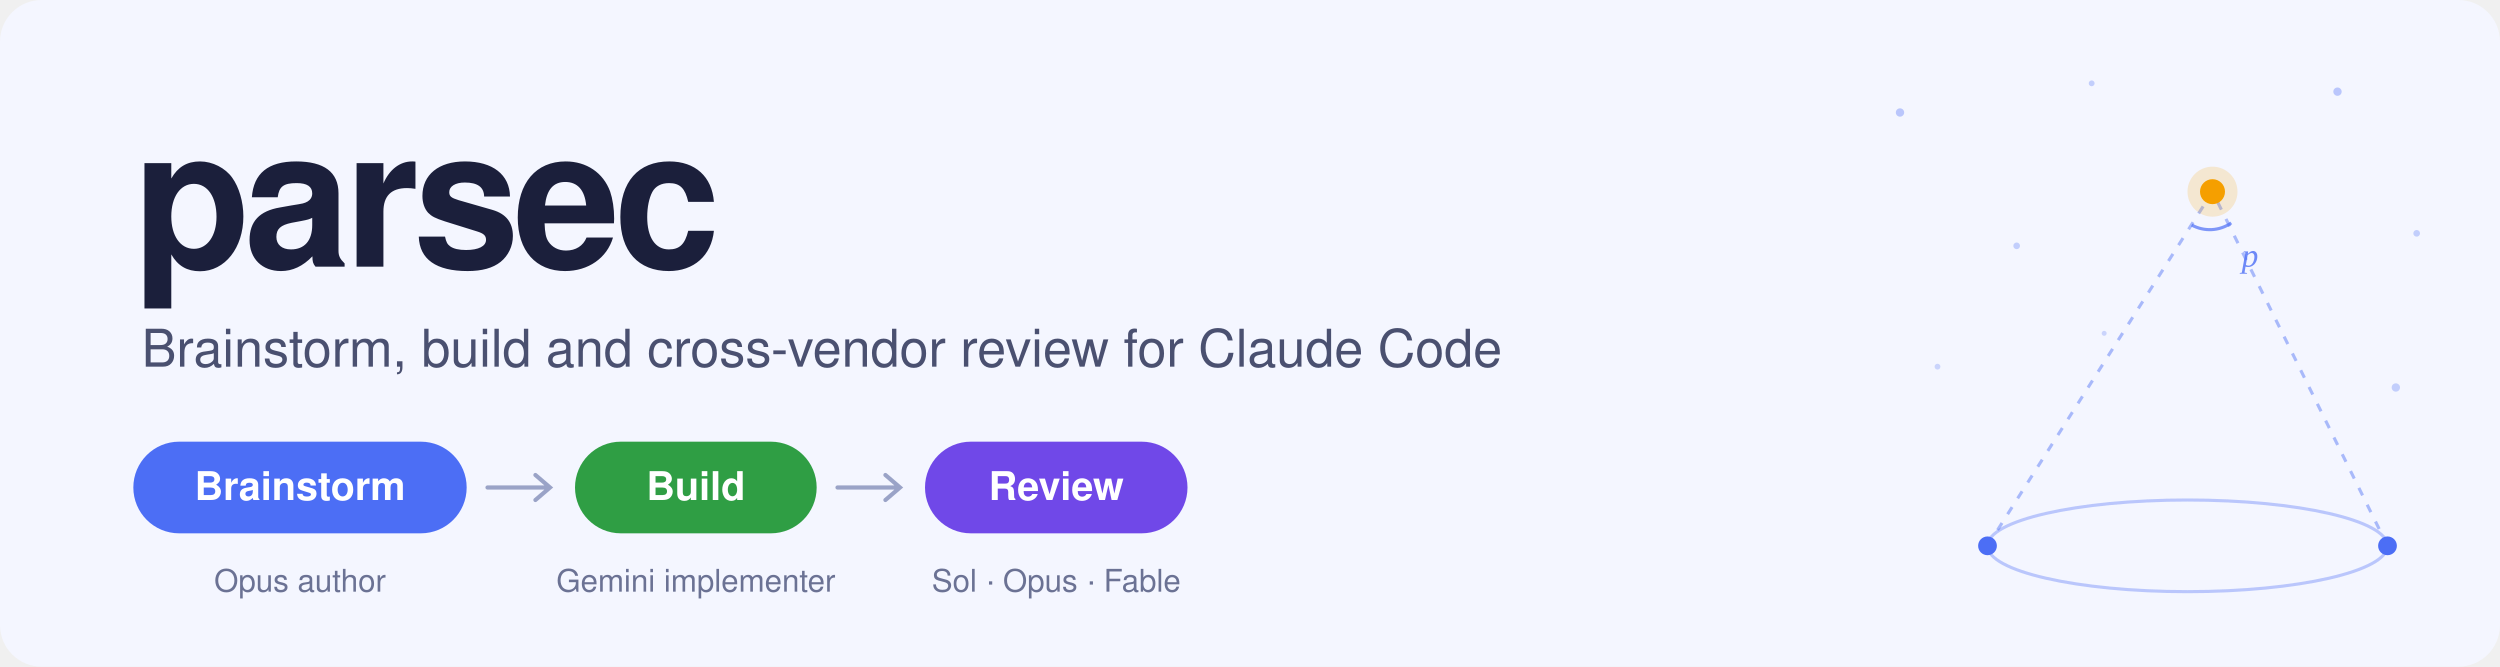
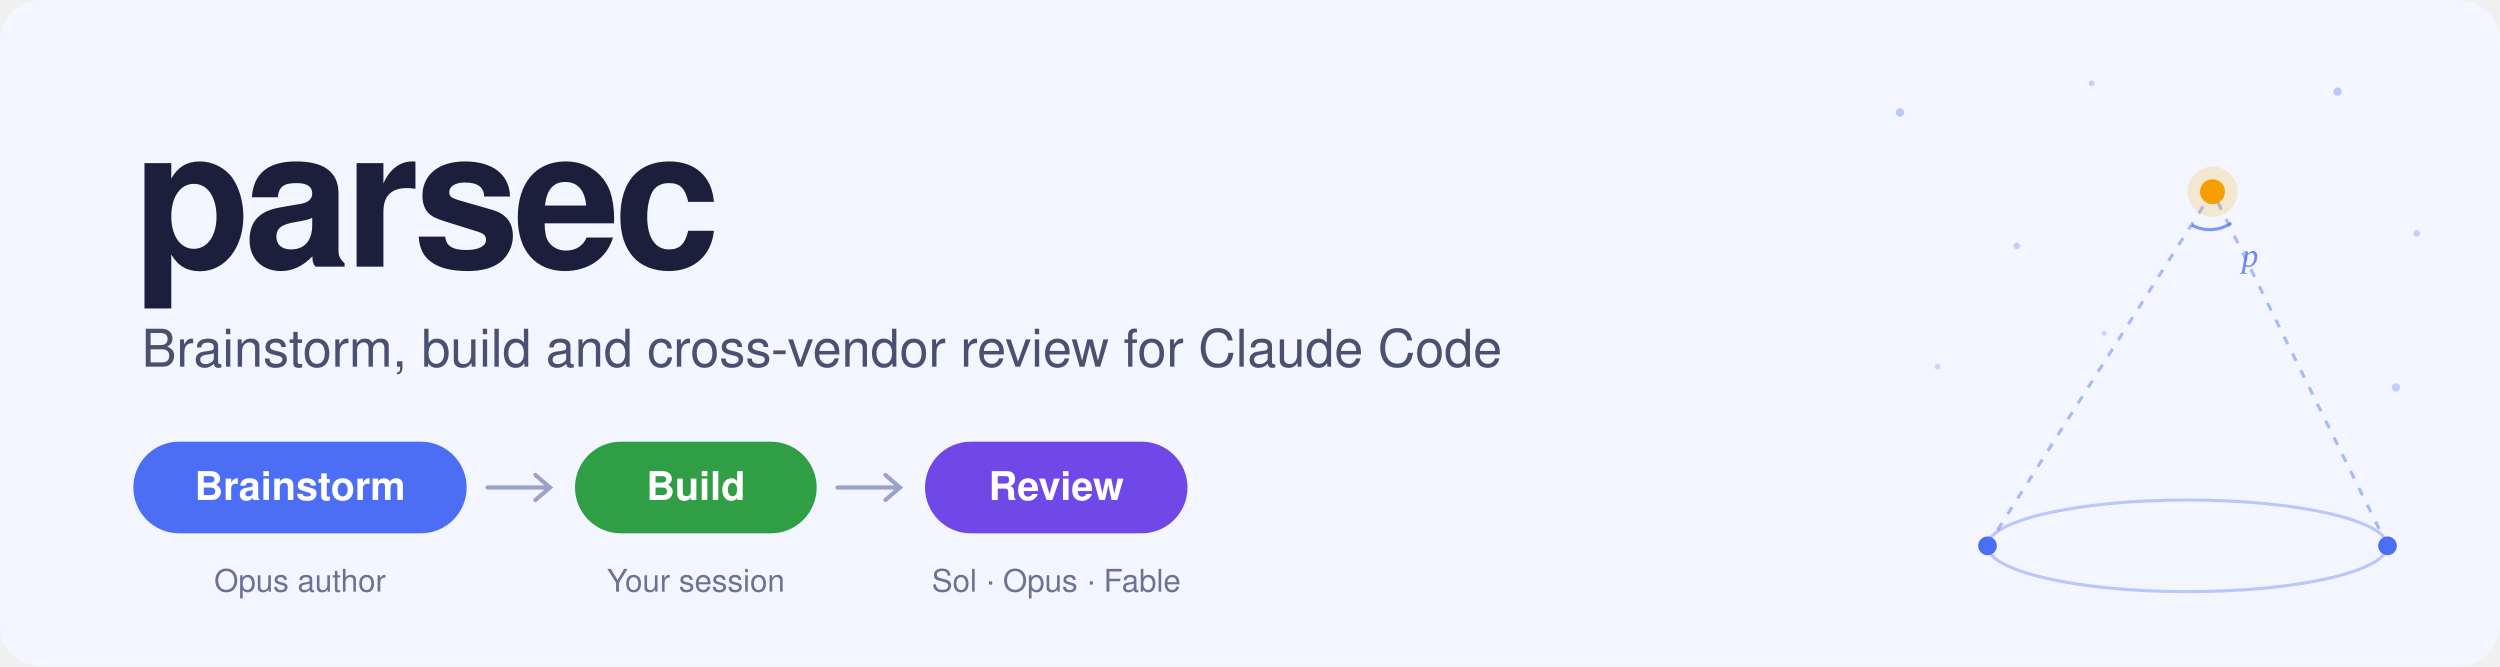
<svg xmlns="http://www.w3.org/2000/svg" width="1200" height="320" viewBox="0 0 1200 320" role="img" aria-label="parsec: brainstorm, build and cross-vendor review for Claude Code">
  <rect width="1200" height="320" rx="20" fill="#f4f6ff" />
  <g fill="#4c6ef5">
    <circle cx="912" cy="54" r="2" opacity=".35" />
    <circle cx="968" cy="118" r="1.6" opacity=".3" />
    <circle cx="1004" cy="40" r="1.4" opacity=".3" />
    <circle cx="1122" cy="44" r="2" opacity=".35" />
    <circle cx="1160" cy="112" r="1.6" opacity=".3" />
    <circle cx="930" cy="176" r="1.4" opacity=".25" />
    <circle cx="1150" cy="186" r="2" opacity=".3" />
    <circle cx="1010" cy="160" r="1.2" opacity=".25" />
  </g>
  <g fill="none" stroke="#4c6ef5" stroke-width="1.5">
    <ellipse cx="1050" cy="262" rx="96" ry="22" opacity=".35" />
    <path d="M954 262 L1062 92 L1146 262" opacity=".45" stroke-dasharray="4 5" />
    <path d="M1052 108 A18 18 0 0 0 1071 107" opacity=".7" />
  </g>
  <circle cx="1062" cy="92" r="6" fill="#f59f00" />
  <circle cx="1062" cy="92" r="12" fill="#f59f00" opacity=".18" />
  <circle cx="954" cy="262" r="4.5" fill="#4c6ef5" />
  <circle cx="1146" cy="262" r="4.5" fill="#4c6ef5" />
  <text x="1076" y="128" font-family="Georgia, 'Times New Roman', serif" font-style="italic" font-size="16" fill="#4c6ef5" opacity=".8">p</text>
  <g font-family="'Segoe UI', -apple-system, BlinkMacSystemFont, Helvetica, Arial, sans-serif">
    <text x="64" y="128" font-size="92" font-weight="800" letter-spacing="-3" fill="#1b1f3b">parsec</text>
    <text x="68" y="176" font-size="25" fill="#4a5070">Brainstorm, build and cross-vendor review for Claude Code</text>
    <g font-size="19" font-weight="600" fill="#ffffff" text-anchor="middle">
      <rect x="64" y="212" width="160" height="44" rx="22" fill="#4c6ef5" />
      <text x="144" y="240">Brainstorm</text>
      <rect x="276" y="212" width="116" height="44" rx="22" fill="#2f9e44" />
      <text x="334" y="240">Build</text>
      <rect x="444" y="212" width="126" height="44" rx="22" fill="#7048e8" />
      <text x="507" y="240">Review</text>
    </g>
    <g stroke="#9aa3c7" stroke-width="2" fill="none" stroke-linecap="round">
      <path d="M234 234 H264 M257 228 L264 234 L257 240" />
      <path d="M402 234 H432 M425 228 L432 234 L425 240" />
    </g>
    <g font-size="15" fill="#6b7294" text-anchor="middle">
      <text x="144" y="284">Opus author</text>
-       <text x="334" y="284">Gemini implementer</text>
+       <text x="334" y="284">Your session</text>
      <text x="507" y="284">Sol · Opus · Fable</text>
    </g>
  </g>
</svg>
